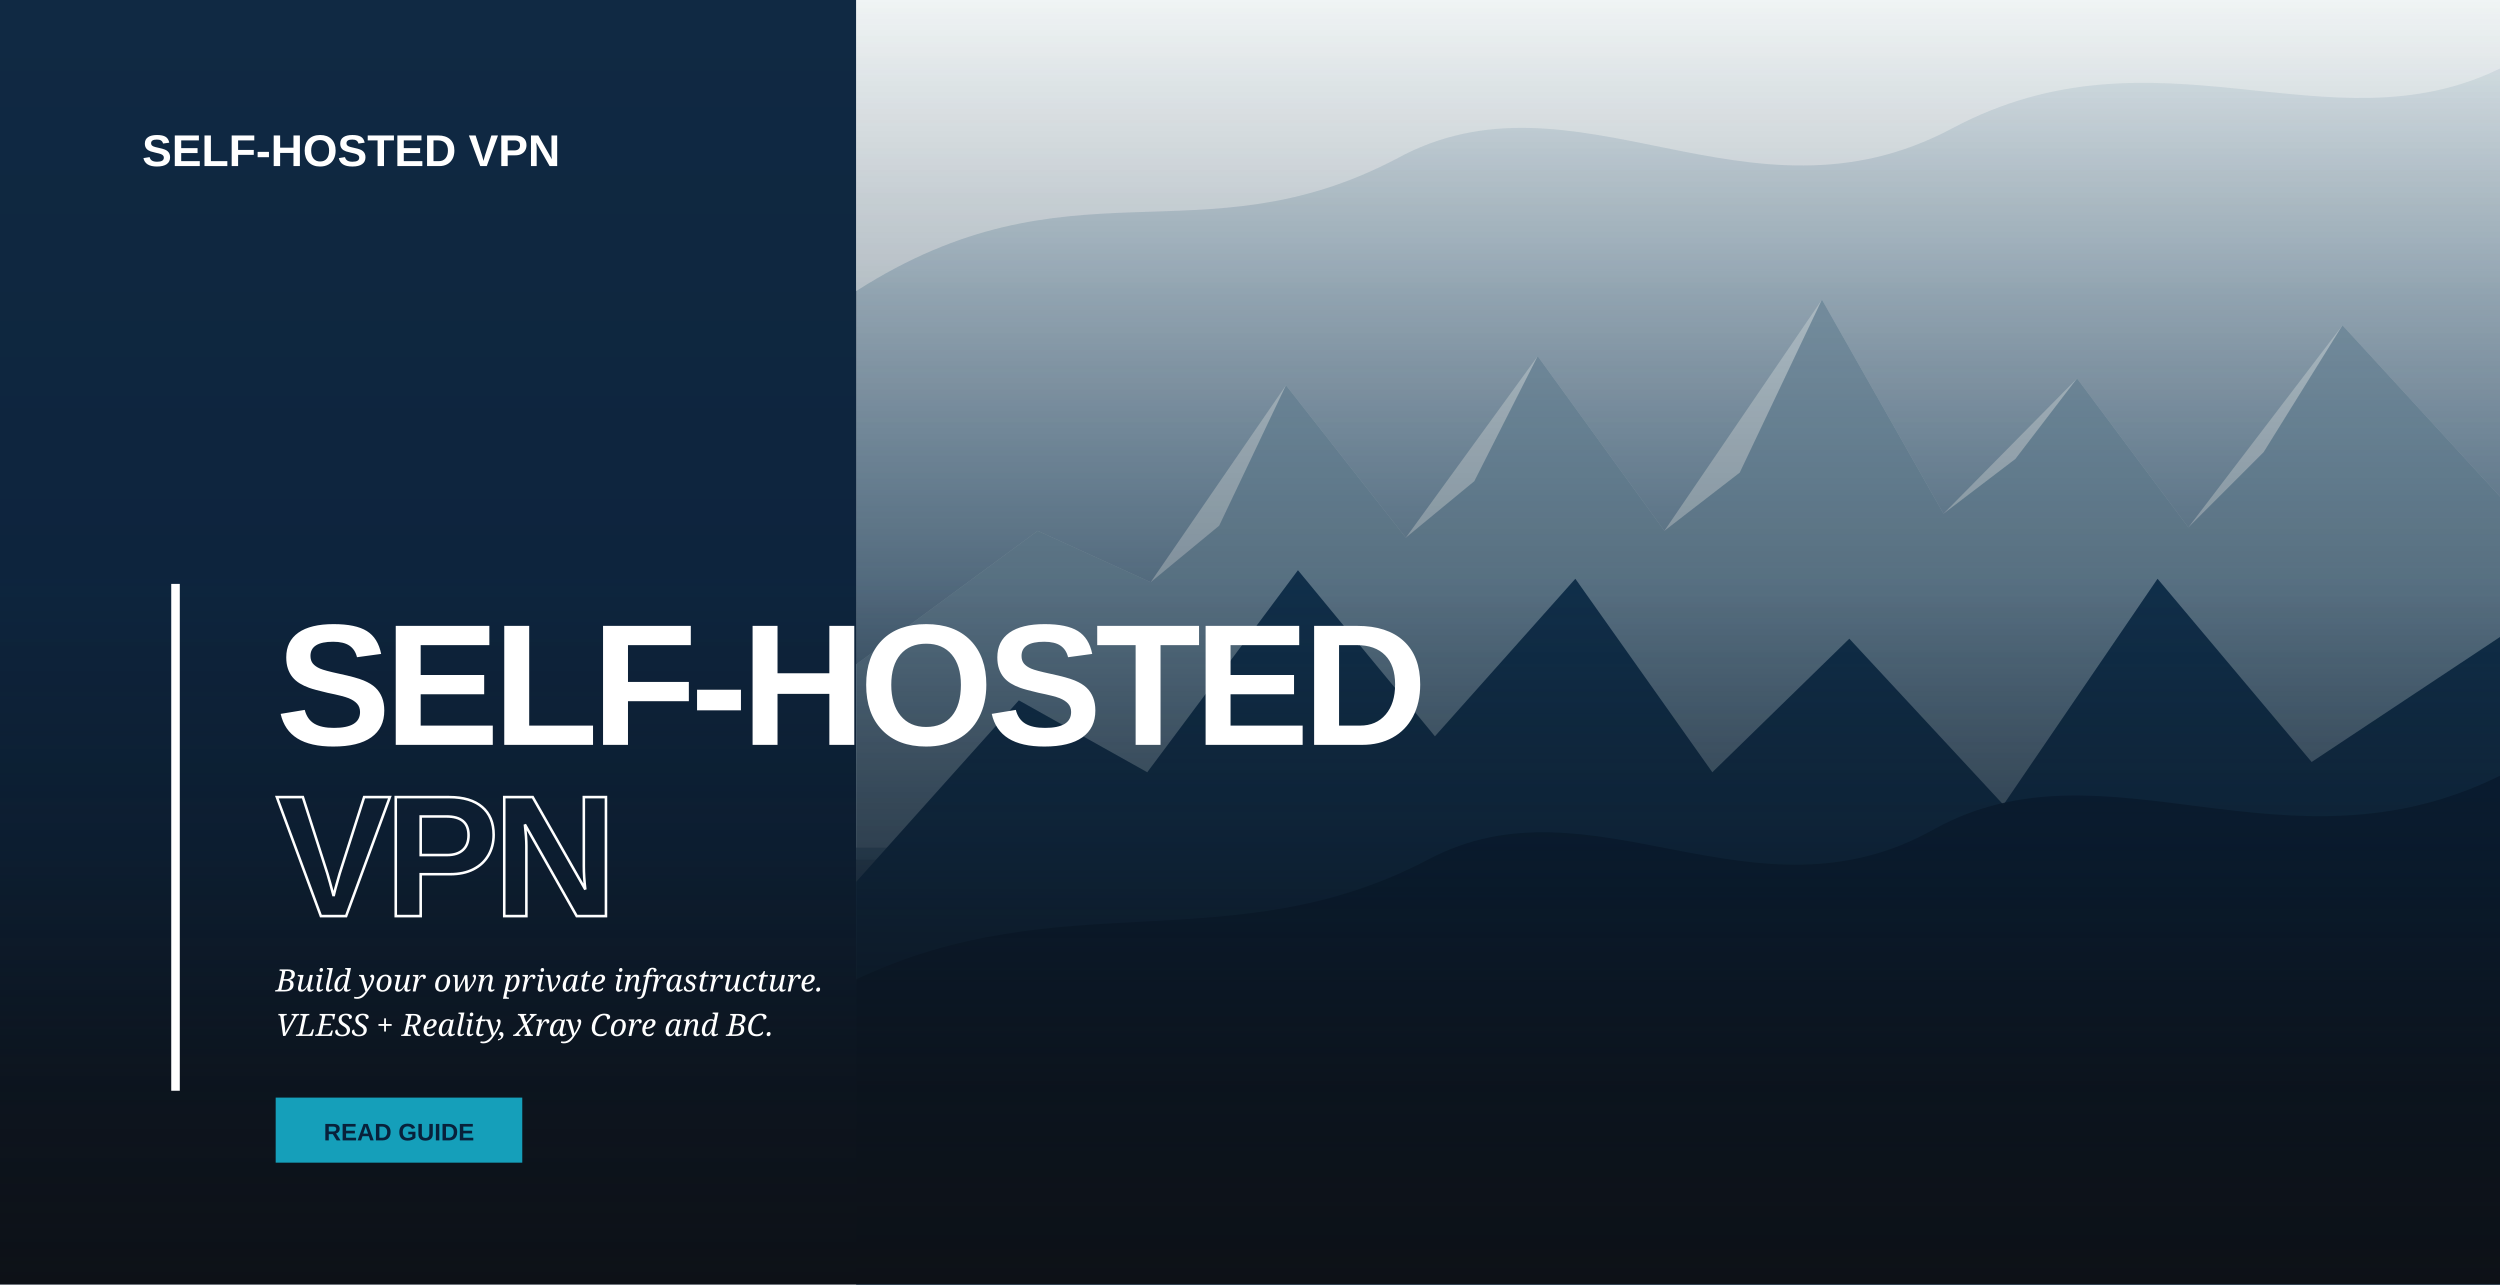
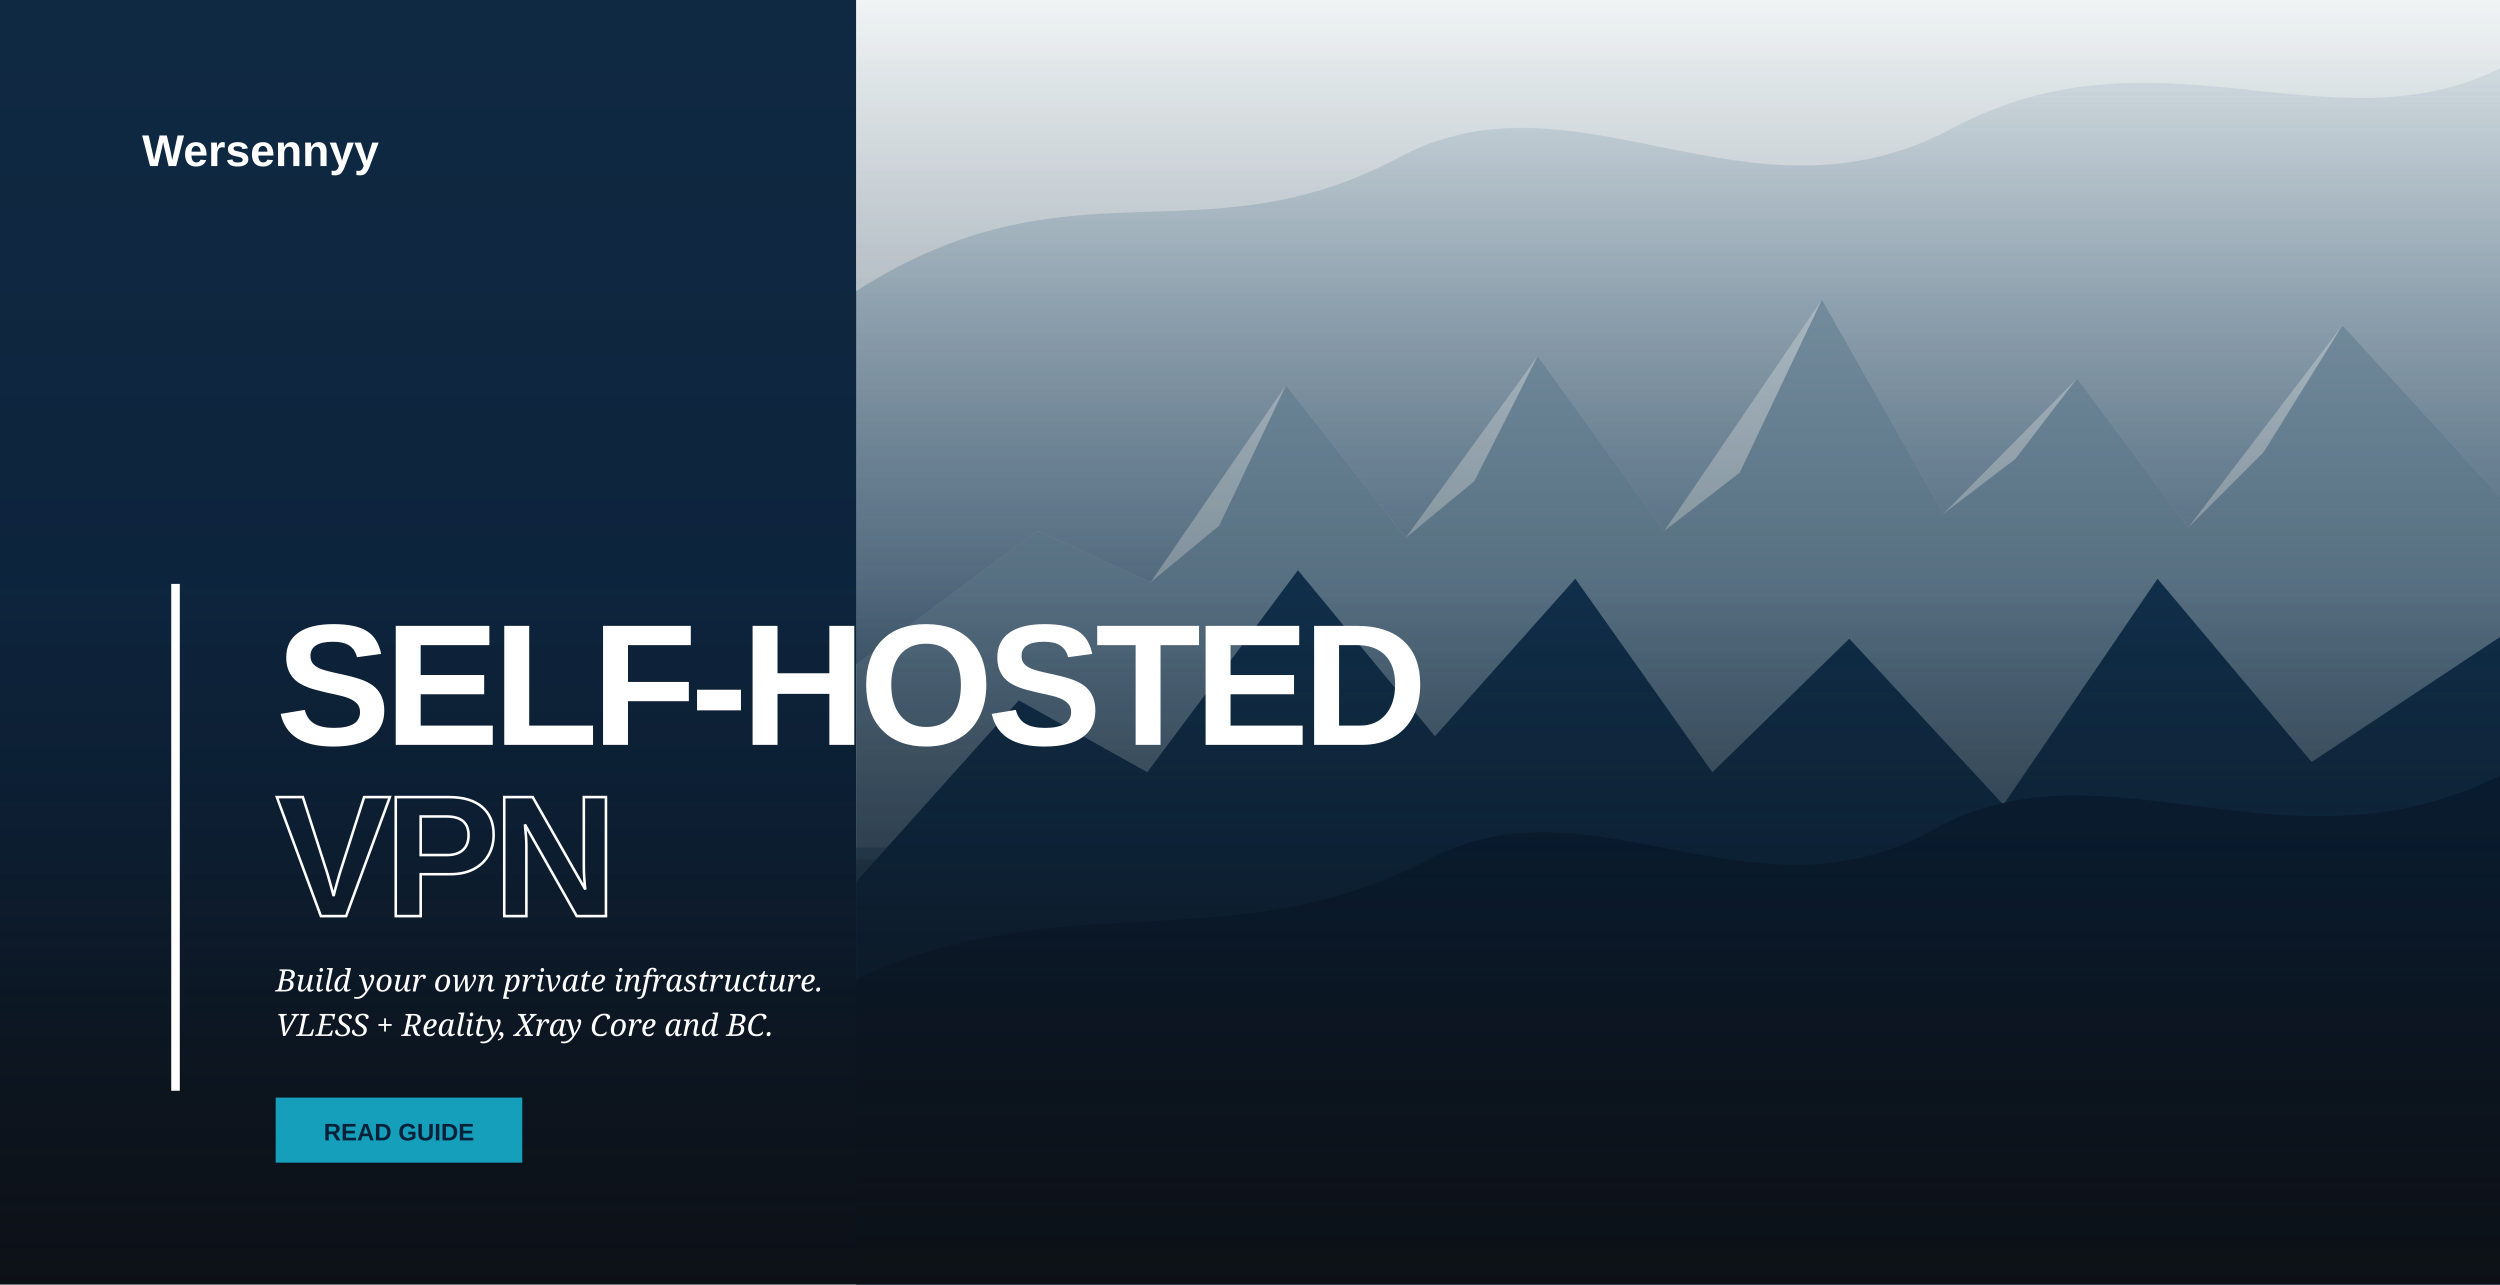
<svg xmlns="http://www.w3.org/2000/svg" viewBox="0 0 1460 750">
  <defs>
    <linearGradient id="sidebar" x1="0" y1="0" x2="0" y2="1">
      <stop offset="0%" stop-color="#102943" />
      <stop offset="100%" stop-color="#0a2038" />
    </linearGradient>
    <linearGradient id="sky" x1="0" y1="0" x2="0" y2="1">
      <stop offset="0%" stop-color="#e6edef" />
      <stop offset="42%" stop-color="#91aabb" />
      <stop offset="100%" stop-color="#0a2843" />
    </linearGradient>
    <linearGradient id="shade" x1="0" y1="0" x2="0" y2="1">
      <stop offset="0%" stop-color="#071d34" stop-opacity="0" />
      <stop offset="100%" stop-color="#071d34" stop-opacity="0.9" />
    </linearGradient>
    <linearGradient id="fadeToGitHub" x1="0" y1="0" x2="0" y2="1">
      <stop offset="0%" stop-color="#0d1117" stop-opacity="0" />
      <stop offset="45%" stop-color="#0d1117" stop-opacity="0.02" />
      <stop offset="66%" stop-color="#0d1117" stop-opacity="0.32" />
      <stop offset="84%" stop-color="#0d1117" stop-opacity="0.78" />
      <stop offset="100%" stop-color="#0d1117" stop-opacity="1" />
    </linearGradient>
  </defs>
  <rect width="1460" height="750" fill="#0d1117" />
  <rect width="500" height="750" fill="url(#sidebar)" />
  <rect x="500" width="960" height="750" fill="url(#sky)" />
  <path d="M500 170 C625 90 700 153 815 93 C920 35 1020 139 1140 75 C1260 11 1360 89 1460 40 L1460 0 L500 0 Z" fill="#f4f7f7" opacity="0.72" />
  <path d="M500 388 L606 310 L672 340 L751 225 L821 314 L898 208 L972 310 L1064 175 L1135 300 L1213 221 L1278 308 L1368 190 L1460 290 L1460 495 L500 495 Z" fill="#d7e4e8" />
  <path d="M500 388 L606 310 L672 340 L712 307 L751 225 L821 314 L861 281 L898 208 L972 310 L1016 276 L1064 175 L1135 300 L1177 268 L1213 221 L1278 308 L1322 264 L1368 190 L1460 290 L1460 502 L500 502 Z" fill="#7192a6" opacity="0.68" />
  <path d="M500 515 L595 409 L670 451 L758 333 L838 430 L920 338 L1000 451 L1080 373 L1170 470 L1260 338 L1350 445 L1460 372 L1460 750 L500 750 Z" fill="#173c5a" />
  <path d="M500 572 C620 515 720 562 834 502 C930 451 1024 544 1130 484 C1230 429 1335 515 1460 453 L1460 750 L500 750 Z" fill="#071e35" opacity="0.88" />
  <rect x="500" width="960" height="750" fill="url(#shade)" />
  <rect width="1460" height="750" fill="url(#fadeToGitHub)" />
-   <text x="83" y="97" fill="#ffffff" font-family="Arial, Helvetica, sans-serif" font-size="26" font-weight="700">SELF-HOSTED VPN</text>
+   <text x="83" y="97" fill="#ffffff" font-family="Arial, Helvetica, sans-serif" font-size="26" font-weight="700">Wersennyy</text>
  <rect x="100" y="341" width="5" height="296" fill="#ffffff" />
  <text x="161" y="435" fill="#ffffff" font-family="Arial, Helvetica, sans-serif" font-size="101" font-weight="800" letter-spacing="-4">SELF-HOSTED</text>
  <text x="161" y="535" fill="none" stroke="#ffffff" stroke-width="1.5" font-family="Arial, Helvetica, sans-serif" font-size="101" font-weight="800" letter-spacing="-4">VPN</text>
  <text x="161" y="579" fill="#ffffff" font-family="Georgia, serif" font-size="18" font-style="italic">Build your own private infrastructure.</text>
  <text x="161" y="605" fill="#ffffff" font-family="Georgia, serif" font-size="18" font-style="italic"> VLESS + Reality, Xray Core and BC.</text>
  <rect x="161" y="641" width="144" height="38" fill="#159fba" />
  <text x="233" y="666" text-anchor="middle" fill="#08213b" font-family="Arial, Helvetica, sans-serif" font-size="14" font-weight="700">READ GUIDE</text>
</svg>
